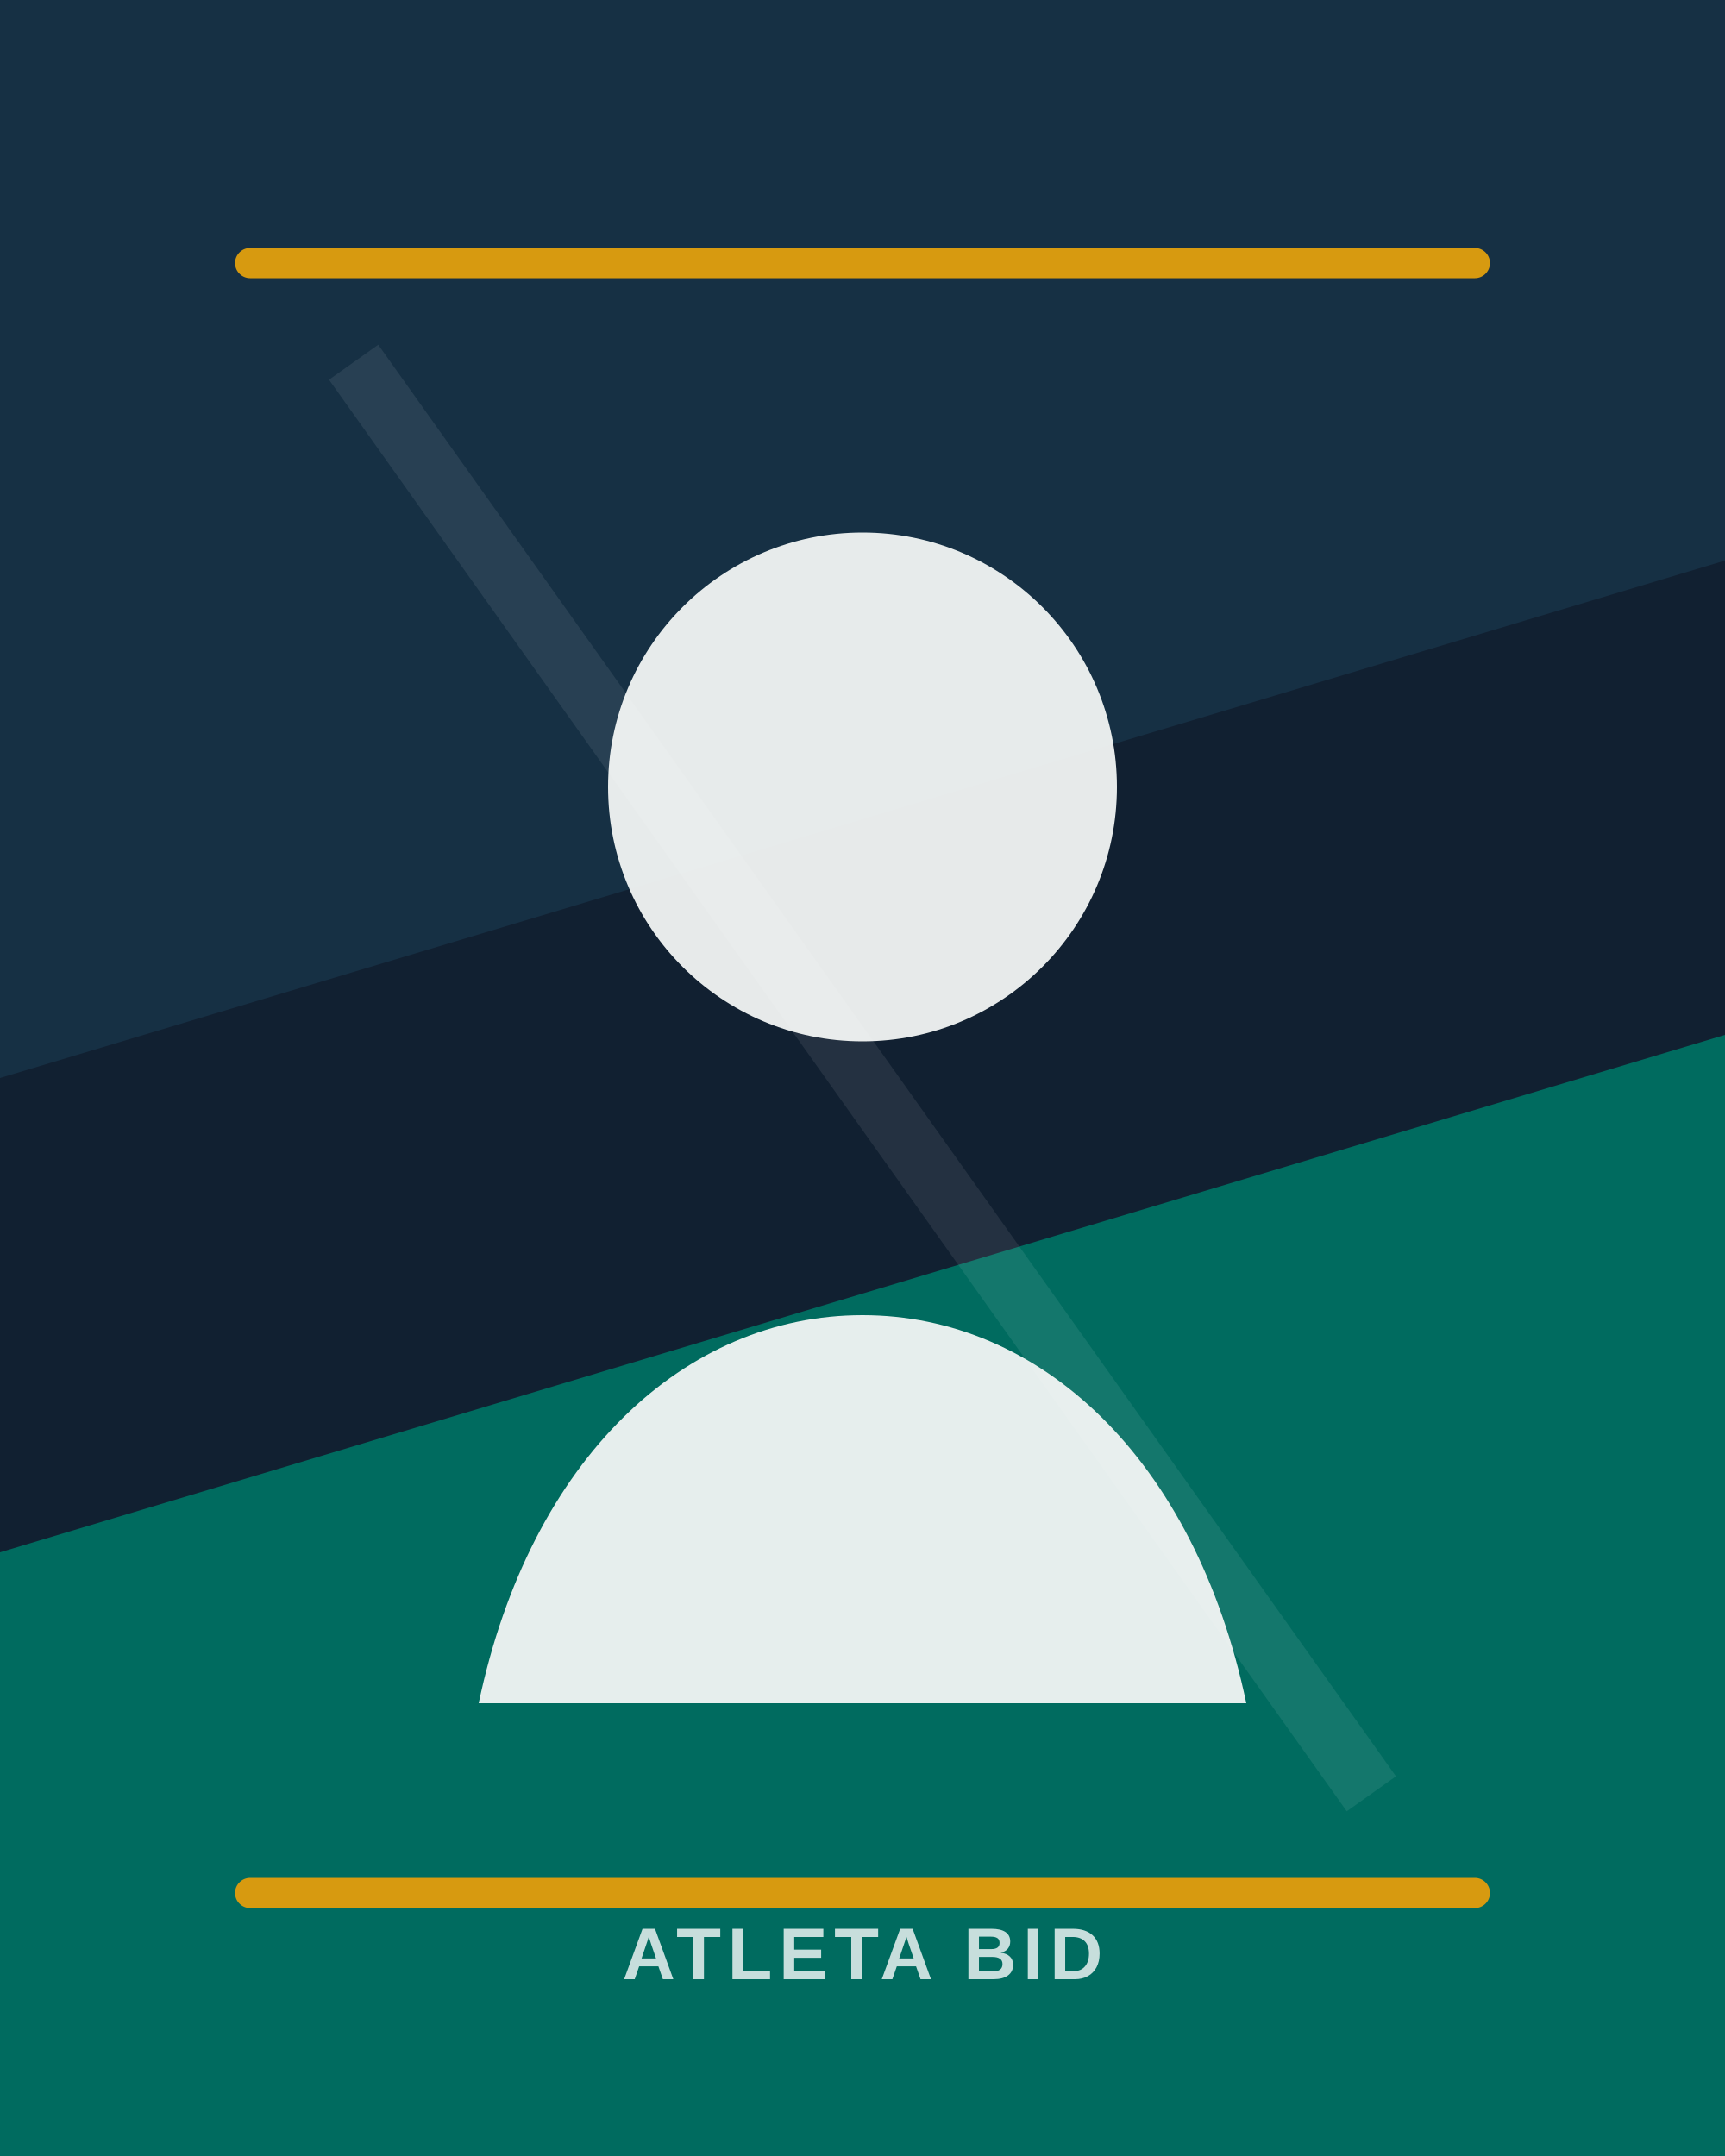
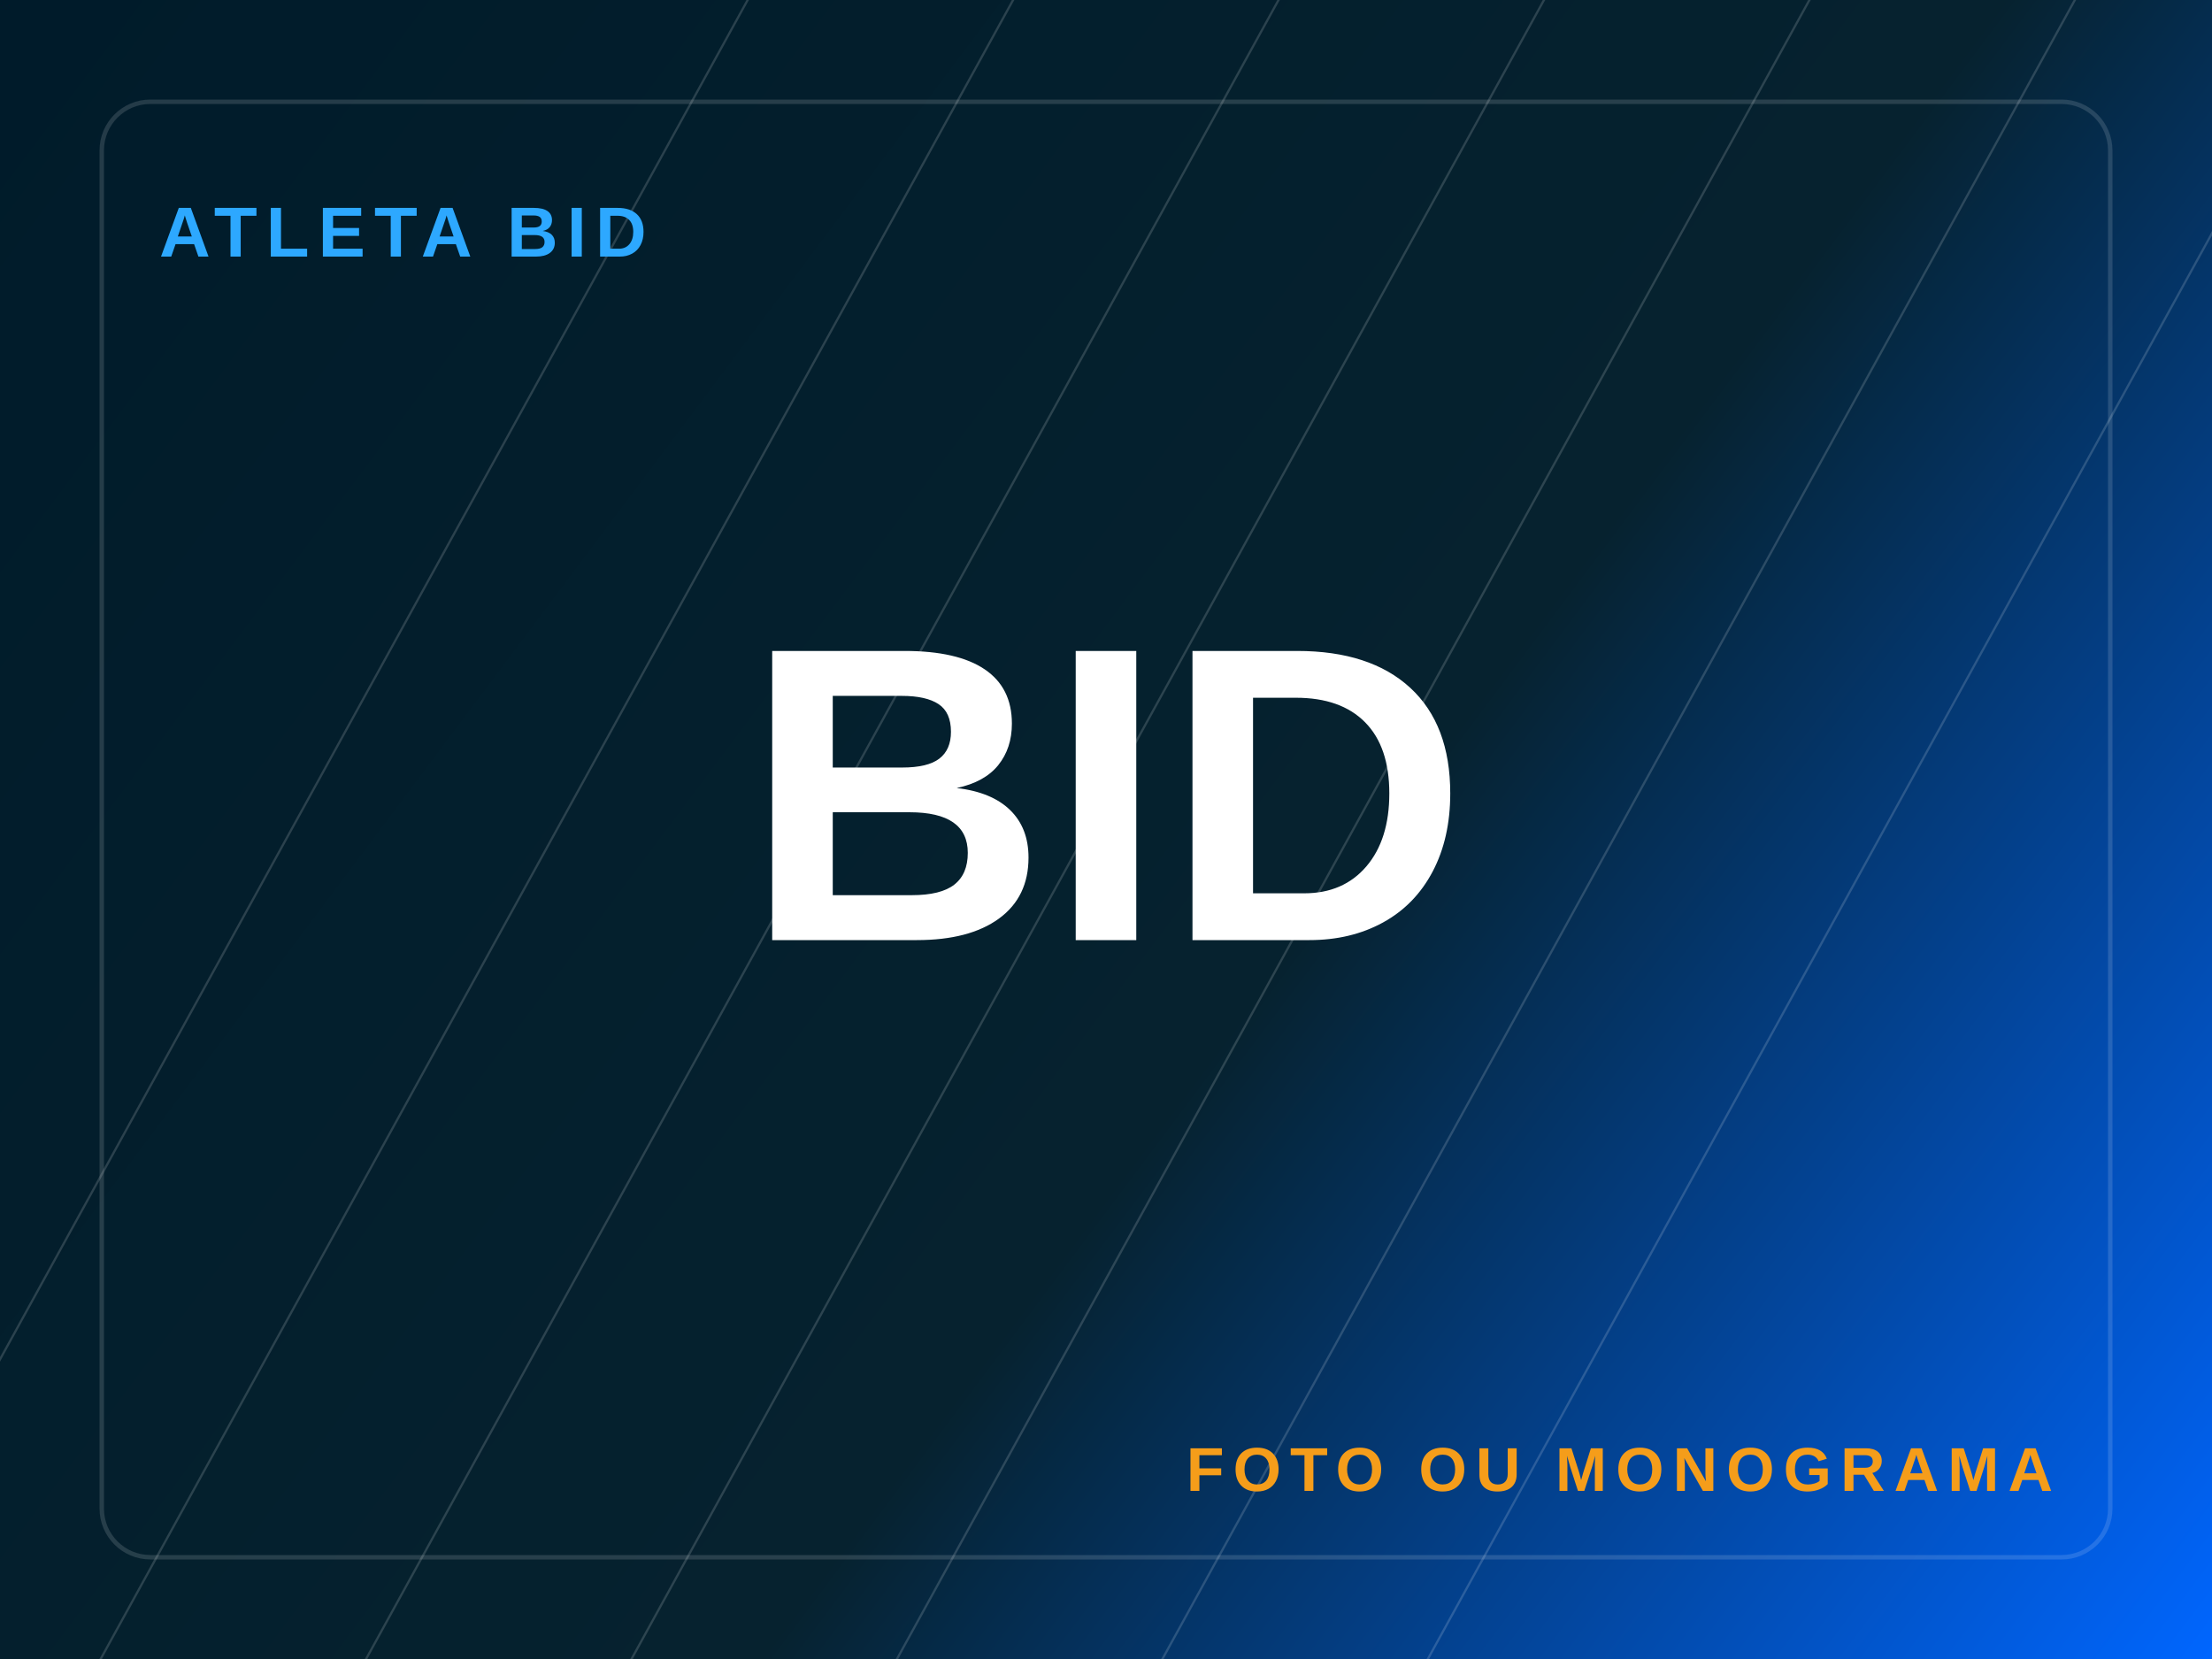
- <svg xmlns="http://www.w3.org/2000/svg" width="800" height="1000" viewBox="0 0 800 1000" fill="none">
-   <rect width="800" height="1000" fill="#112031" />
-   <path d="M0 720L800 480V1000H0V720Z" fill="#006B5F" />
-   <path d="M0 0H800V260L0 500V0Z" fill="#163044" />
-   <circle cx="400" cy="365" r="118" fill="#F4F7F5" opacity="0.94" />
-   <path d="M222 790C246 676 318 610 400 610C482 610 554 676 578 790H222Z" fill="#F4F7F5" opacity="0.94" />
-   <path d="M116 122H684" stroke="#D79A10" stroke-width="14" stroke-linecap="round" />
-   <path d="M116 878H684" stroke="#D79A10" stroke-width="14" stroke-linecap="round" />
-   <path d="M164 168L636 832" stroke="white" stroke-opacity="0.08" stroke-width="28" />
-   <text x="400" y="918" text-anchor="middle" fill="#FFFFFF" fill-opacity="0.78" font-family="Arial, Helvetica, sans-serif" font-size="34" font-weight="700" letter-spacing="3">ATLETA BID</text>
+ <svg xmlns="http://www.w3.org/2000/svg" width="1000" height="750" viewBox="0 0 1000 750" fill="none">
+   <rect width="1000" height="750" fill="#001B2A" />
+   <path d="M0 0H1000V750H0V0Z" fill="url(#bg)" />
+   <g opacity="0.16">
+     <path d="M-80 760L360 -40" stroke="white" />
+     <path d="M40 760L480 -40" stroke="white" />
+     <path d="M160 760L600 -40" stroke="white" />
+     <path d="M280 760L720 -40" stroke="white" />
+     <path d="M400 760L840 -40" stroke="white" />
+     <path d="M520 760L960 -40" stroke="white" />
+     <path d="M640 760L1080 -40" stroke="white" />
+   </g>
+   <rect x="46" y="46" width="908" height="658" rx="22" stroke="white" stroke-opacity="0.14" stroke-width="2" />
+   <text x="72" y="116" fill="#2DA8FF" font-family="Arial, Helvetica, sans-serif" font-size="32" font-weight="900" letter-spacing="4">ATLETA BID</text>
+   <text x="500" y="425" text-anchor="middle" fill="#FFFFFF" font-family="Impact, Arial Narrow, Arial, sans-serif" font-size="190" font-weight="900">BID</text>
+   <text x="928" y="674" text-anchor="end" fill="#F59D1A" font-family="Arial, Helvetica, sans-serif" font-size="28" font-weight="900" letter-spacing="4">FOTO OU MONOGRAMA</text>
+   <defs>
+     <linearGradient id="bg" x1="0" y1="0" x2="1000" y2="750" gradientUnits="userSpaceOnUse">
+       <stop stop-color="#001B2A" />
+       <stop offset="0.58" stop-color="#06222F" />
+       <stop offset="1" stop-color="#0066FF" />
+     </linearGradient>
+   </defs>
</svg>
